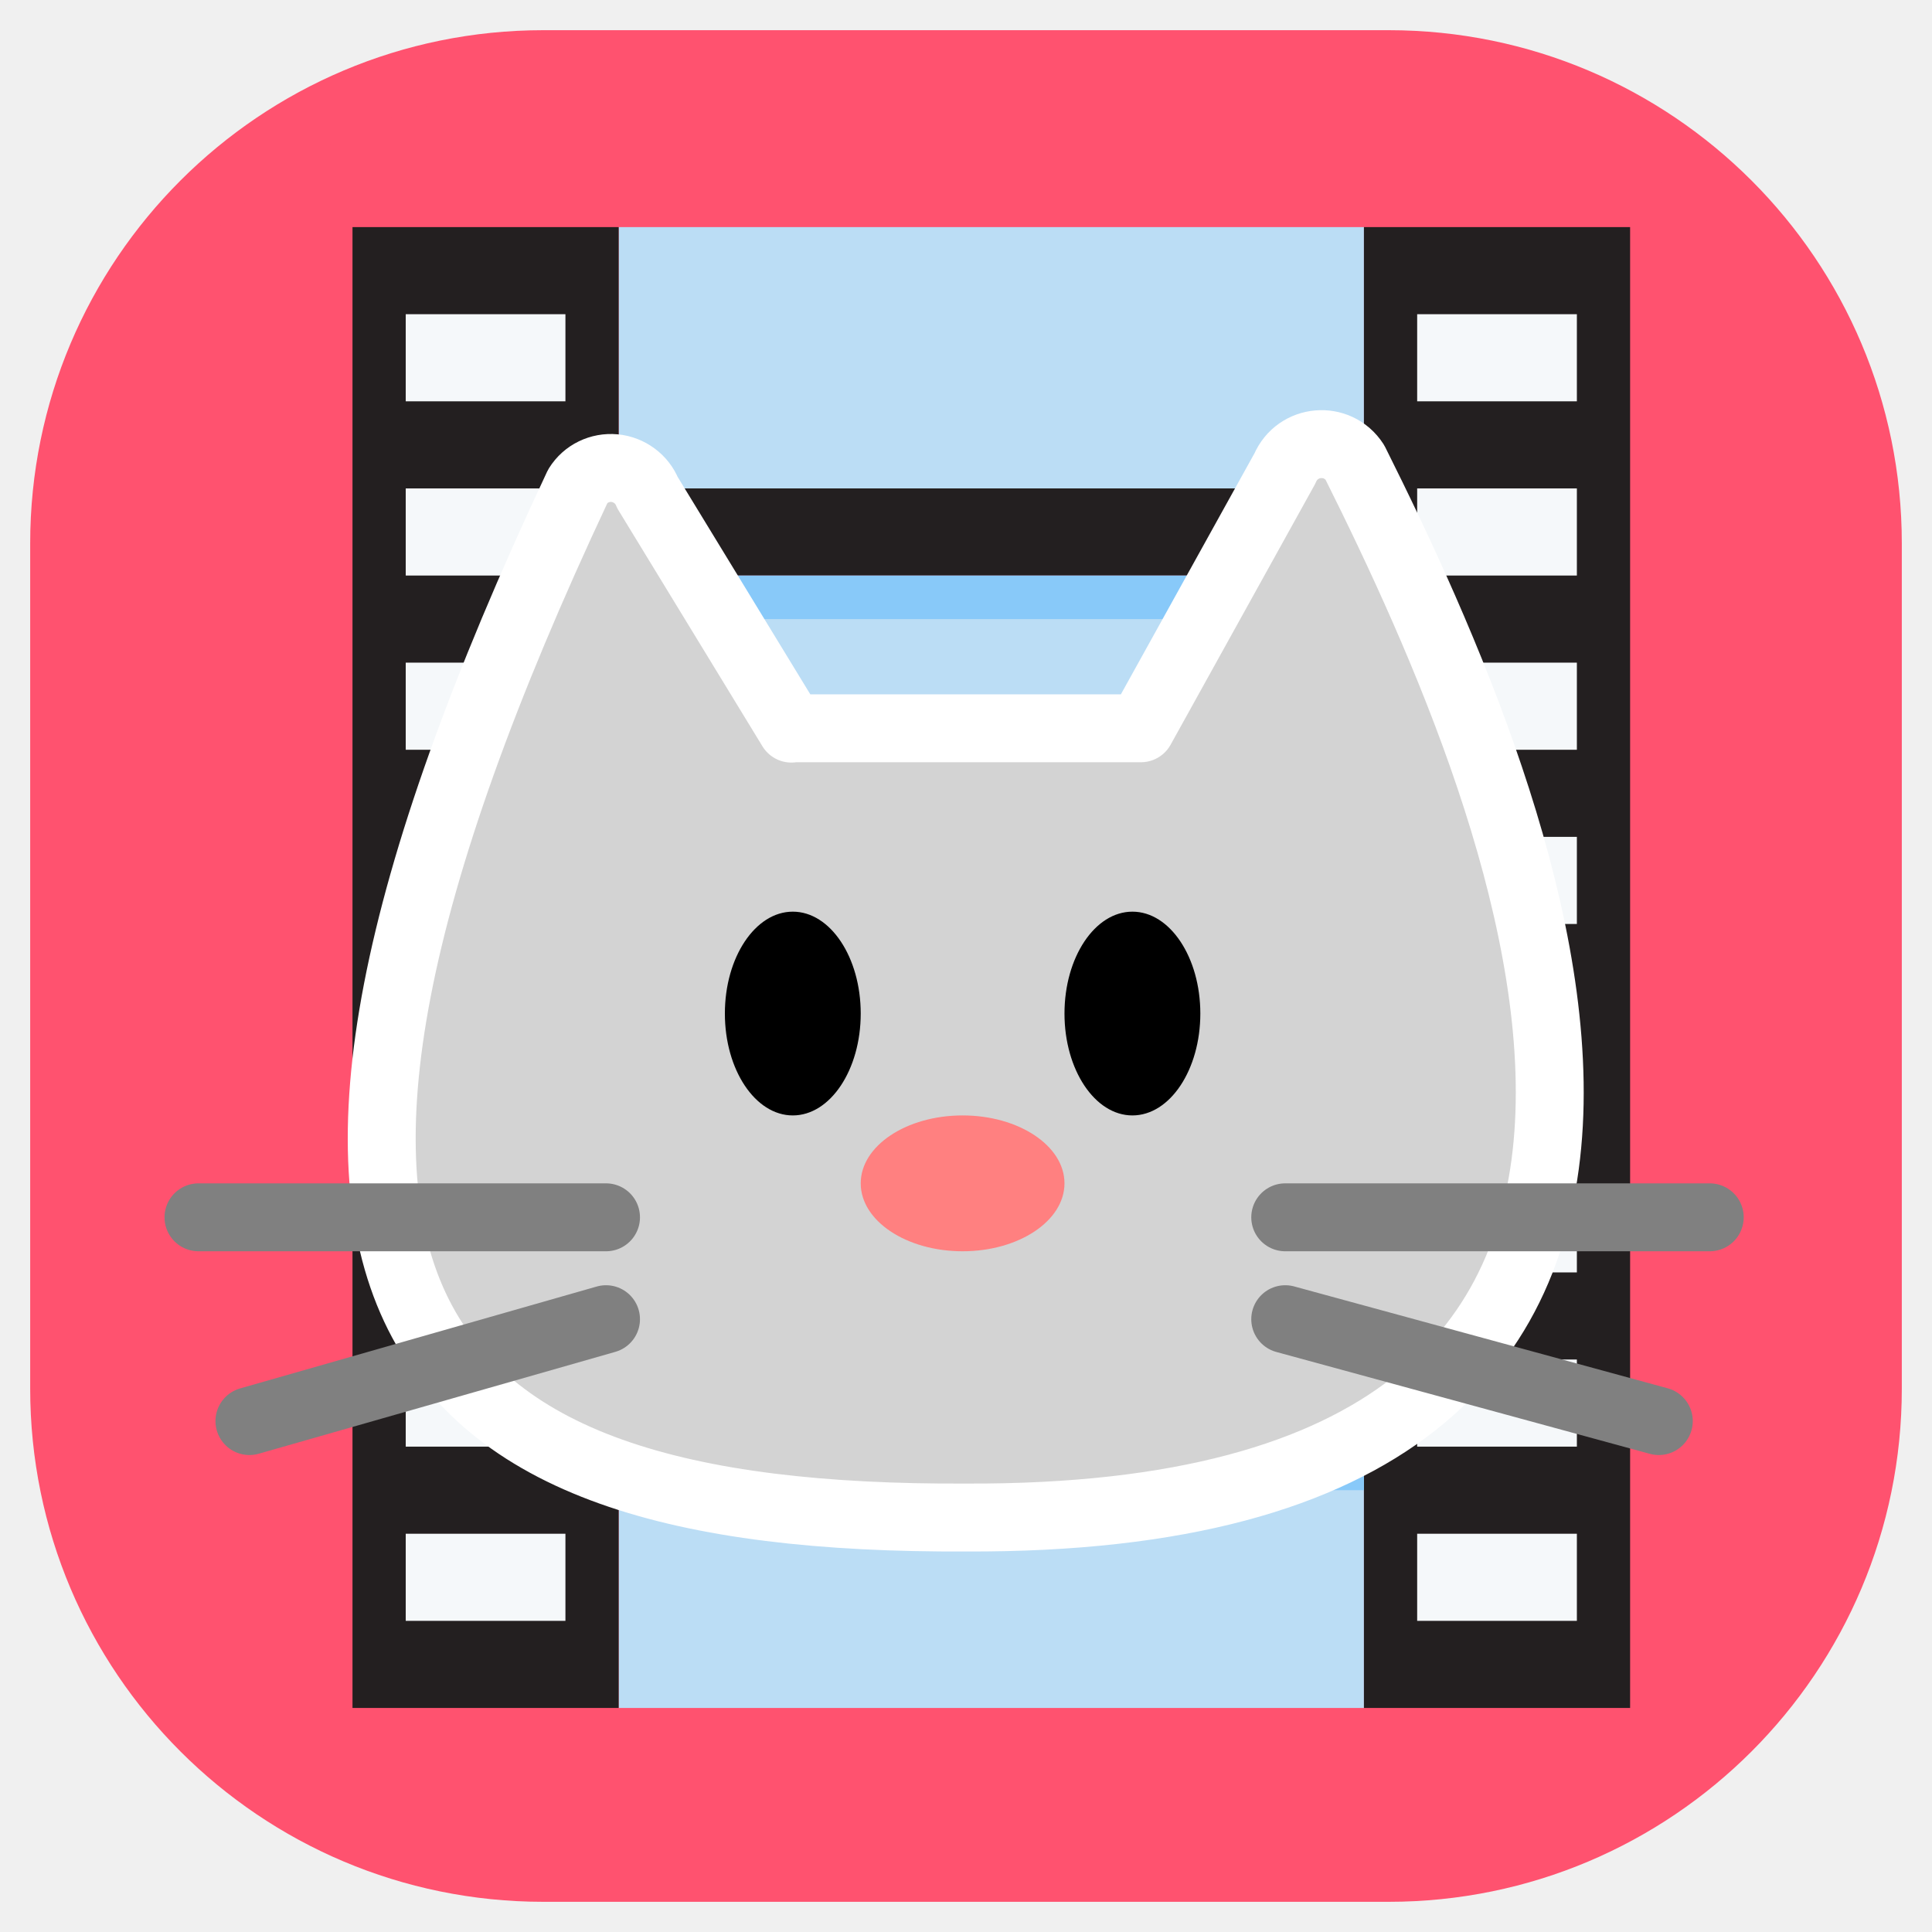
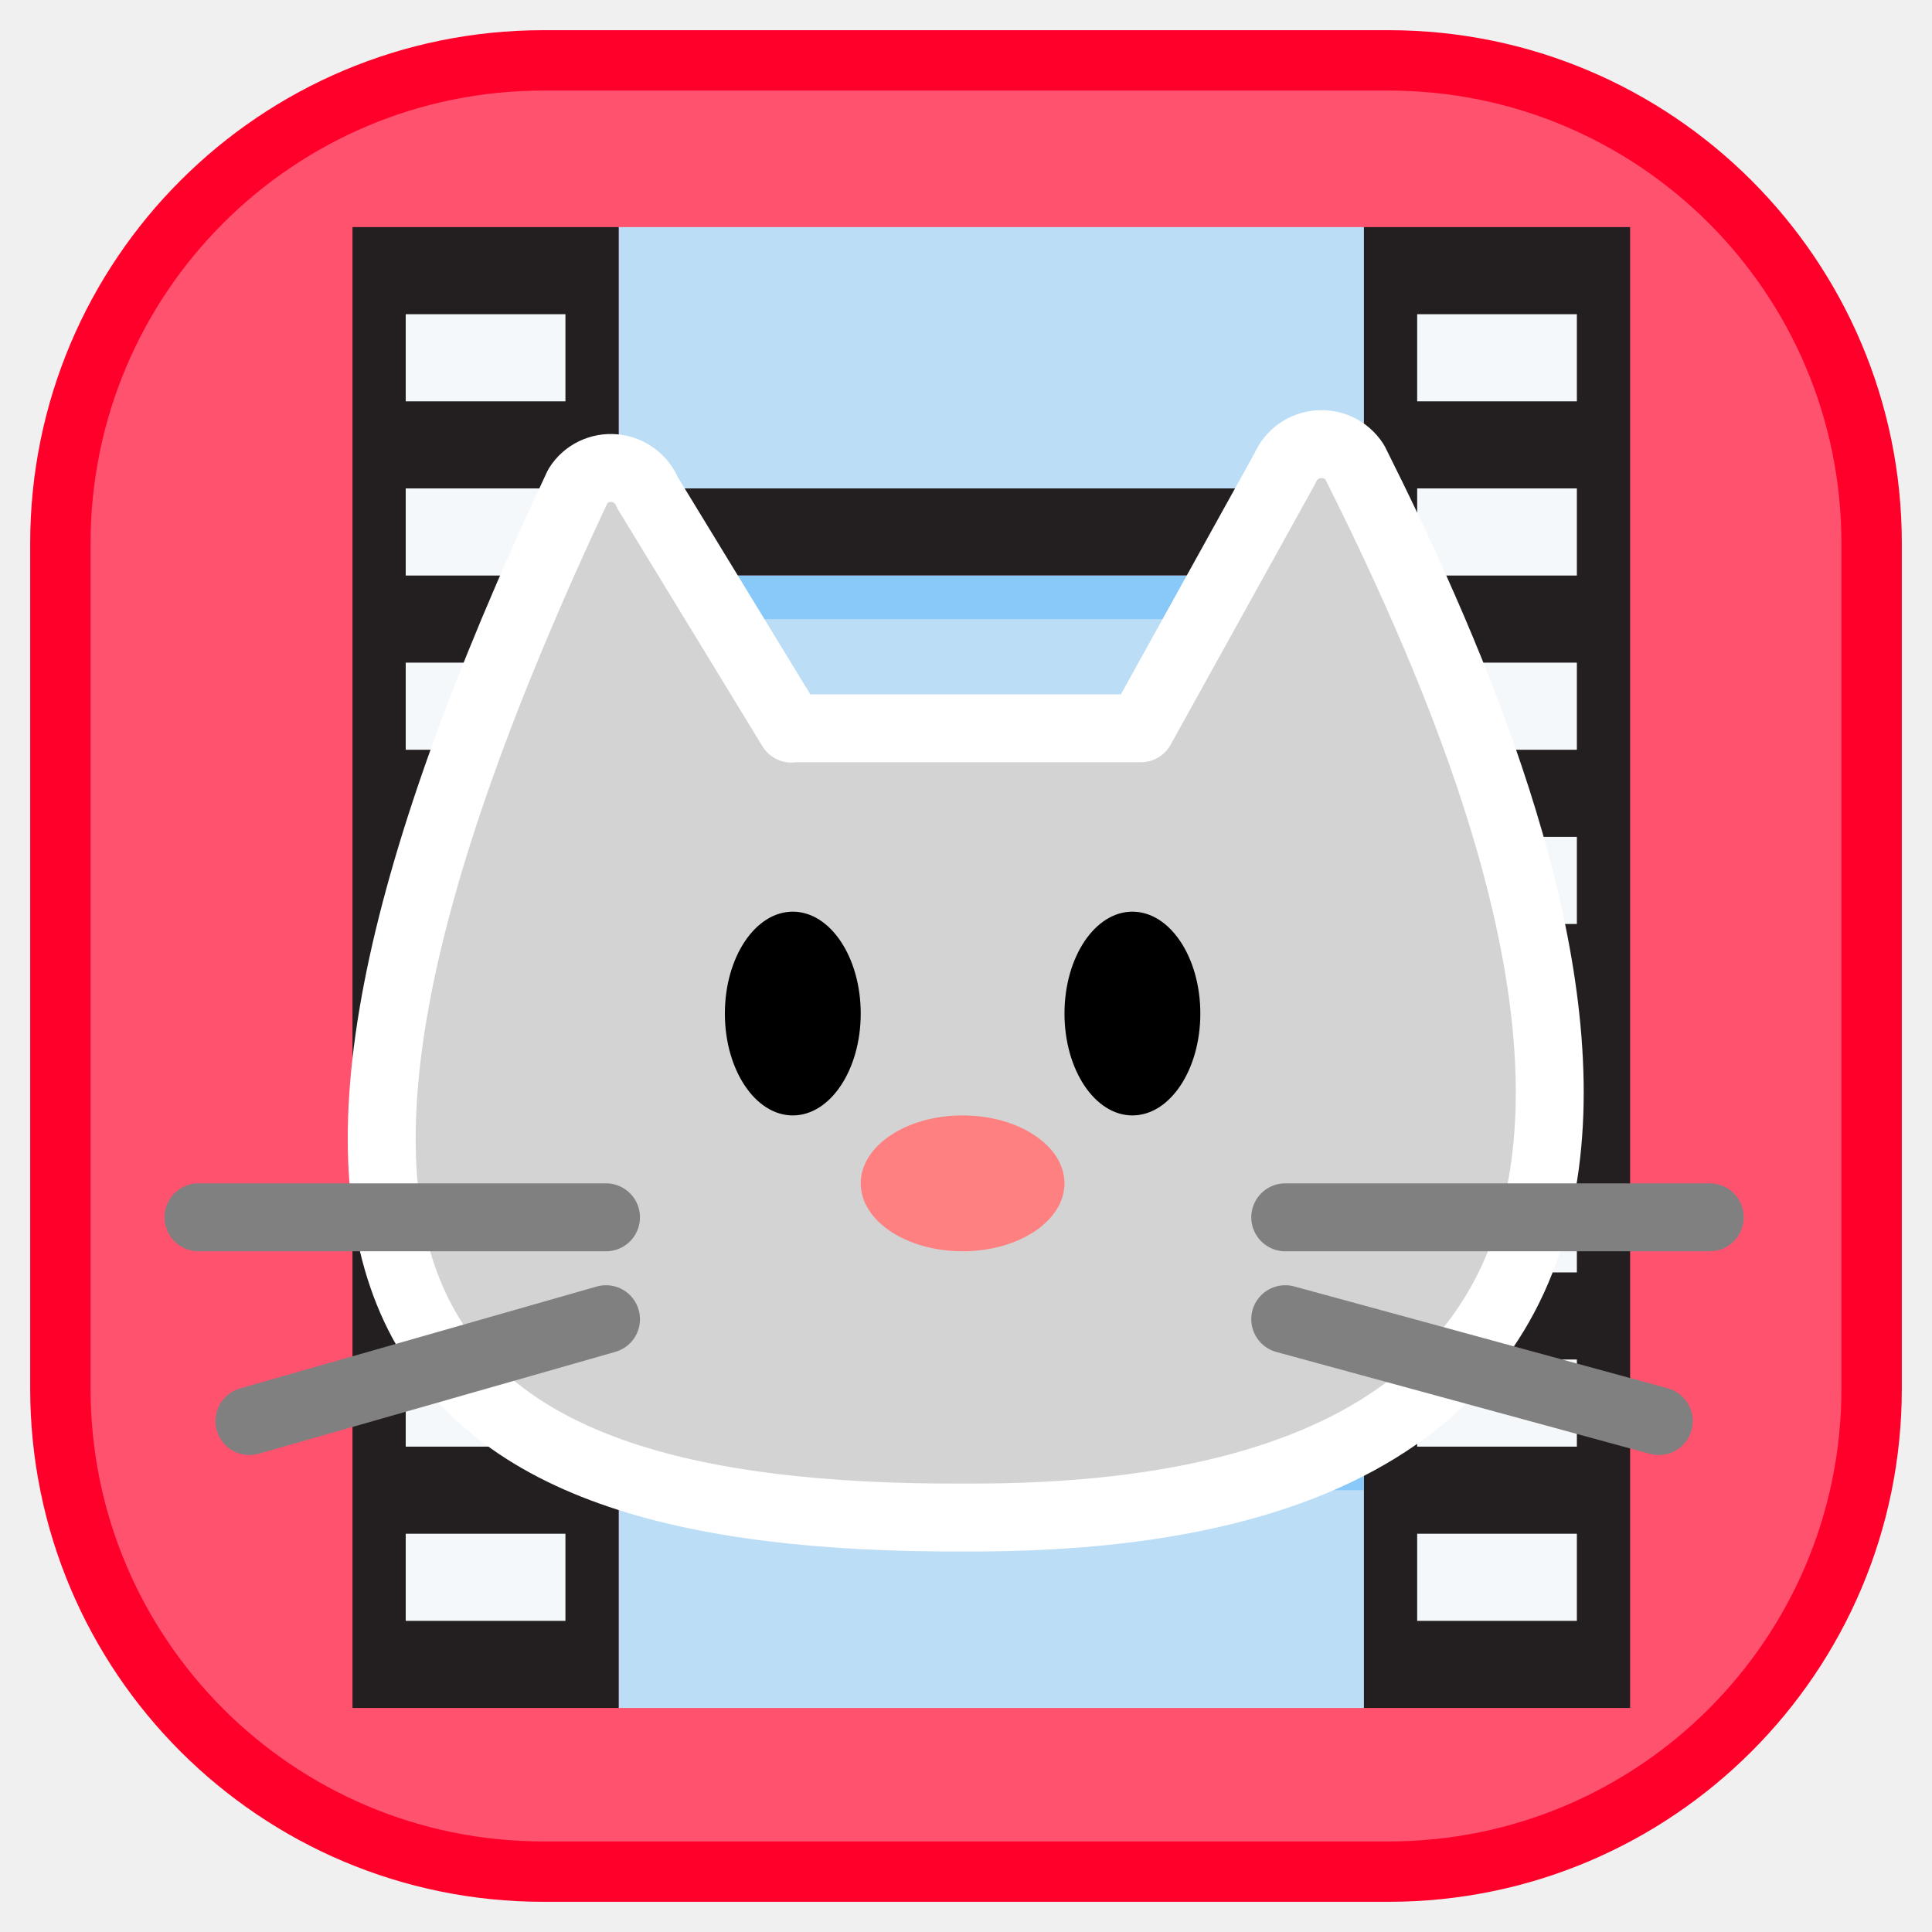
<svg xmlns="http://www.w3.org/2000/svg" viewBox="0 0 512 512">
  <defs>
    <style>
			#kitty #head {
				stroke: white;
				stroke-width: 20;
				stroke-linecap: round;
				stroke-linejoin: round;
				fill: lightgrey;
			}

			#kitty #mouth, 
			#kitty #whiskers {
				stroke-width: 20;
				stroke-linecap: round;
			}

			#kitty #eyes {
				fill: black
			}

			#kitty #nose {
				fill: hsl(0, 100%, 75%);
			}

			#kitty #mouth, 
			#kitty #whiskers {
				stroke: grey;
			}
		</style>
  </defs>
-   <rect width="480" height="480" x="16" y="16" rx="128" ry="128" fill="hsl(-10, 100%, 66%)" stroke="hsl(-10, 100%, 66%)" stroke-width="16" />
+   <rect width="480" height="480" x="16" y="16" rx="128" ry="128" fill="hsl(-10, 100%, 66%)" stroke="hsl(-10, 100%, 50%)" stroke-width="16" />
  <g id="logo" transform="translate(256, 256) scale(0.9) translate(0 -20) translate(0, 20) translate(-256, -256)">
    <g id="film" transform="translate(264 256) scale(1.1 0.9) rotate(90) translate(-256 -256)">
      <g transform="scale(14.25)">
        <path d="M29 11h6v14h-6zM1 11h6v14H1zm8 0h18v14H9z" fill="#BBDDF5" />
        <path fill="#231F20" d="M35 11V6H1v5h6v14H1v5h34v-5h-6V11h6zm-8 14H9V11h18v14z" />
        <path fill="#F5F8FA" d="M31 7h2v3h-2zm-4 0h2v3h-2zm-4 0h2v3h-2zm-4 0h2v3h-2zm-4 0h2v3h-2zm-4 0h2v3h-2zM7 7h2v3H7zM3 7h2v3H3zm28 19h2v3h-2zm-4 0h2v3h-2zm-4 0h2v3h-2zm-4 0h2v3h-2zm-4 0h2v3h-2zm-4 0h2v3h-2zm-4 0h2v3H7zm-4 0h2v3H3z" />
        <path fill="#88C9F9" d="M29 25V11h1v14zM9 25V11h1v14z" />
      </g>
    </g>
    <g id="kitty">
      <path id="head" d="M 204.6, 186.1 l -42.4 -69.5 c -1.6 -4 -5.4 -6.8 -9.7 -7.2 -4.3 -.4 -8.5, 1.6 -10.8, 5.3 -112.2, 238.9 -53.9, 304.5, 114.4, 303.7, 252.7, 1, 166.6 -206.3, 114.4 -310.7 -5.1-7.9 -16.9-6.9 -20.6, 1.8 l -42.4, 76.5 h -102.9 Z" />
      <g id="eyes-open">
        <ellipse cx="205" cy="270" rx="20" ry="30" />
        <ellipse cx="305" cy="270" rx="20" ry="30" />
        <animate id="eyes-open-blink" attributeName="opacity" values="0;1" begin="10s;eyes-open-blink.end+30s" dur="1s" fill="remove" calcMode="discrete" repeatCount="1" />
      </g>
      <g id="eyes-closed" opacity="0">
        <line x1="185" y1="270" x2="225" y2="270" />
        <line x1="285" y1="270" x2="325" y2="270" />
        <animate id="eyes-closed-blink" attributeName="opacity" values="1;0" begin="10s;eyes-closed-blink.end+30s" dur="1s" fill="remove" calcMode="discrete" repeatCount="1" />
      </g>
      <g id="mouth" style="display:none">
        <line x1="255" y1="315" x2="255" y2="365" />
        <line x1="215" y1="370" x2="255" y2="365" />
        <line x1="255" y1="365" x2="295" y2="370" />
      </g>
      <g id="nose">
        <ellipse cx="255" cy="320" rx="30" ry="20" />
      </g>
      <g id="whiskers">
        <line x1="30" y1="330" x2="150" y2="330" />
        <line x1="45" y1="390" x2="150" y2="360" />
        <line x1="475" y1="330" x2="350" y2="330" />
        <line x1="460" y1="390" x2="350" y2="360" />
      </g>
    </g>
  </g>
</svg>
